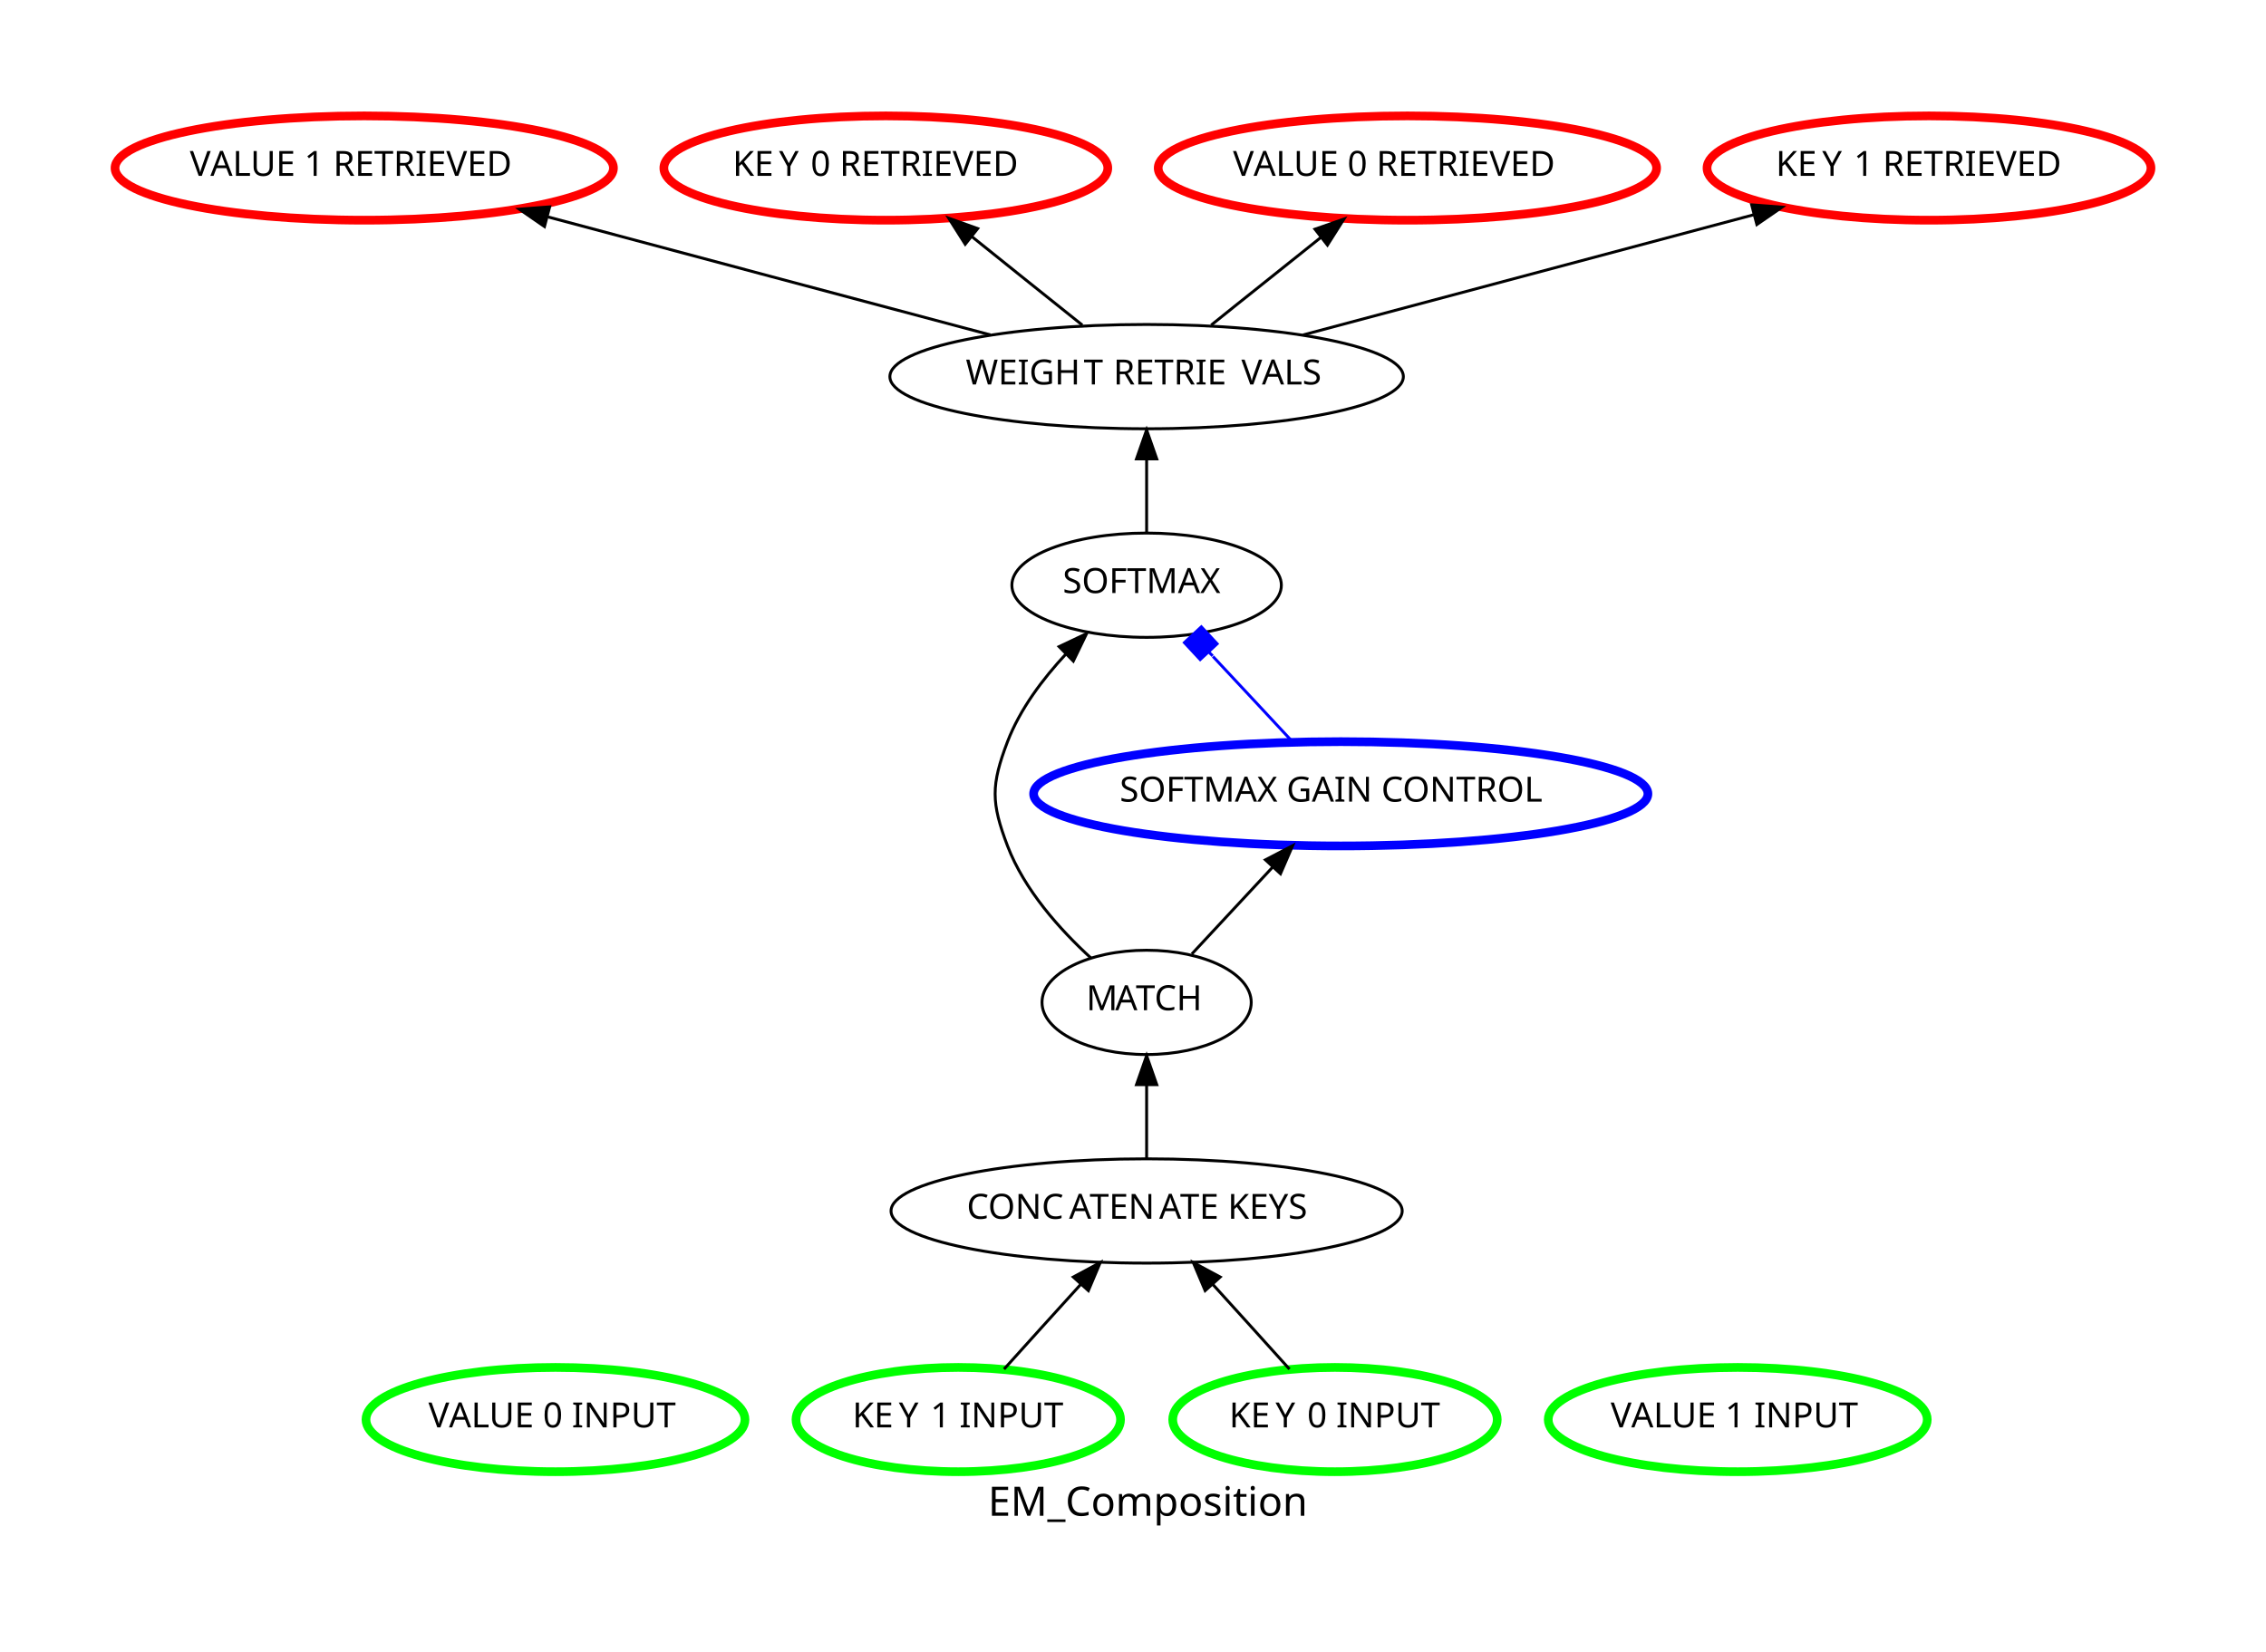
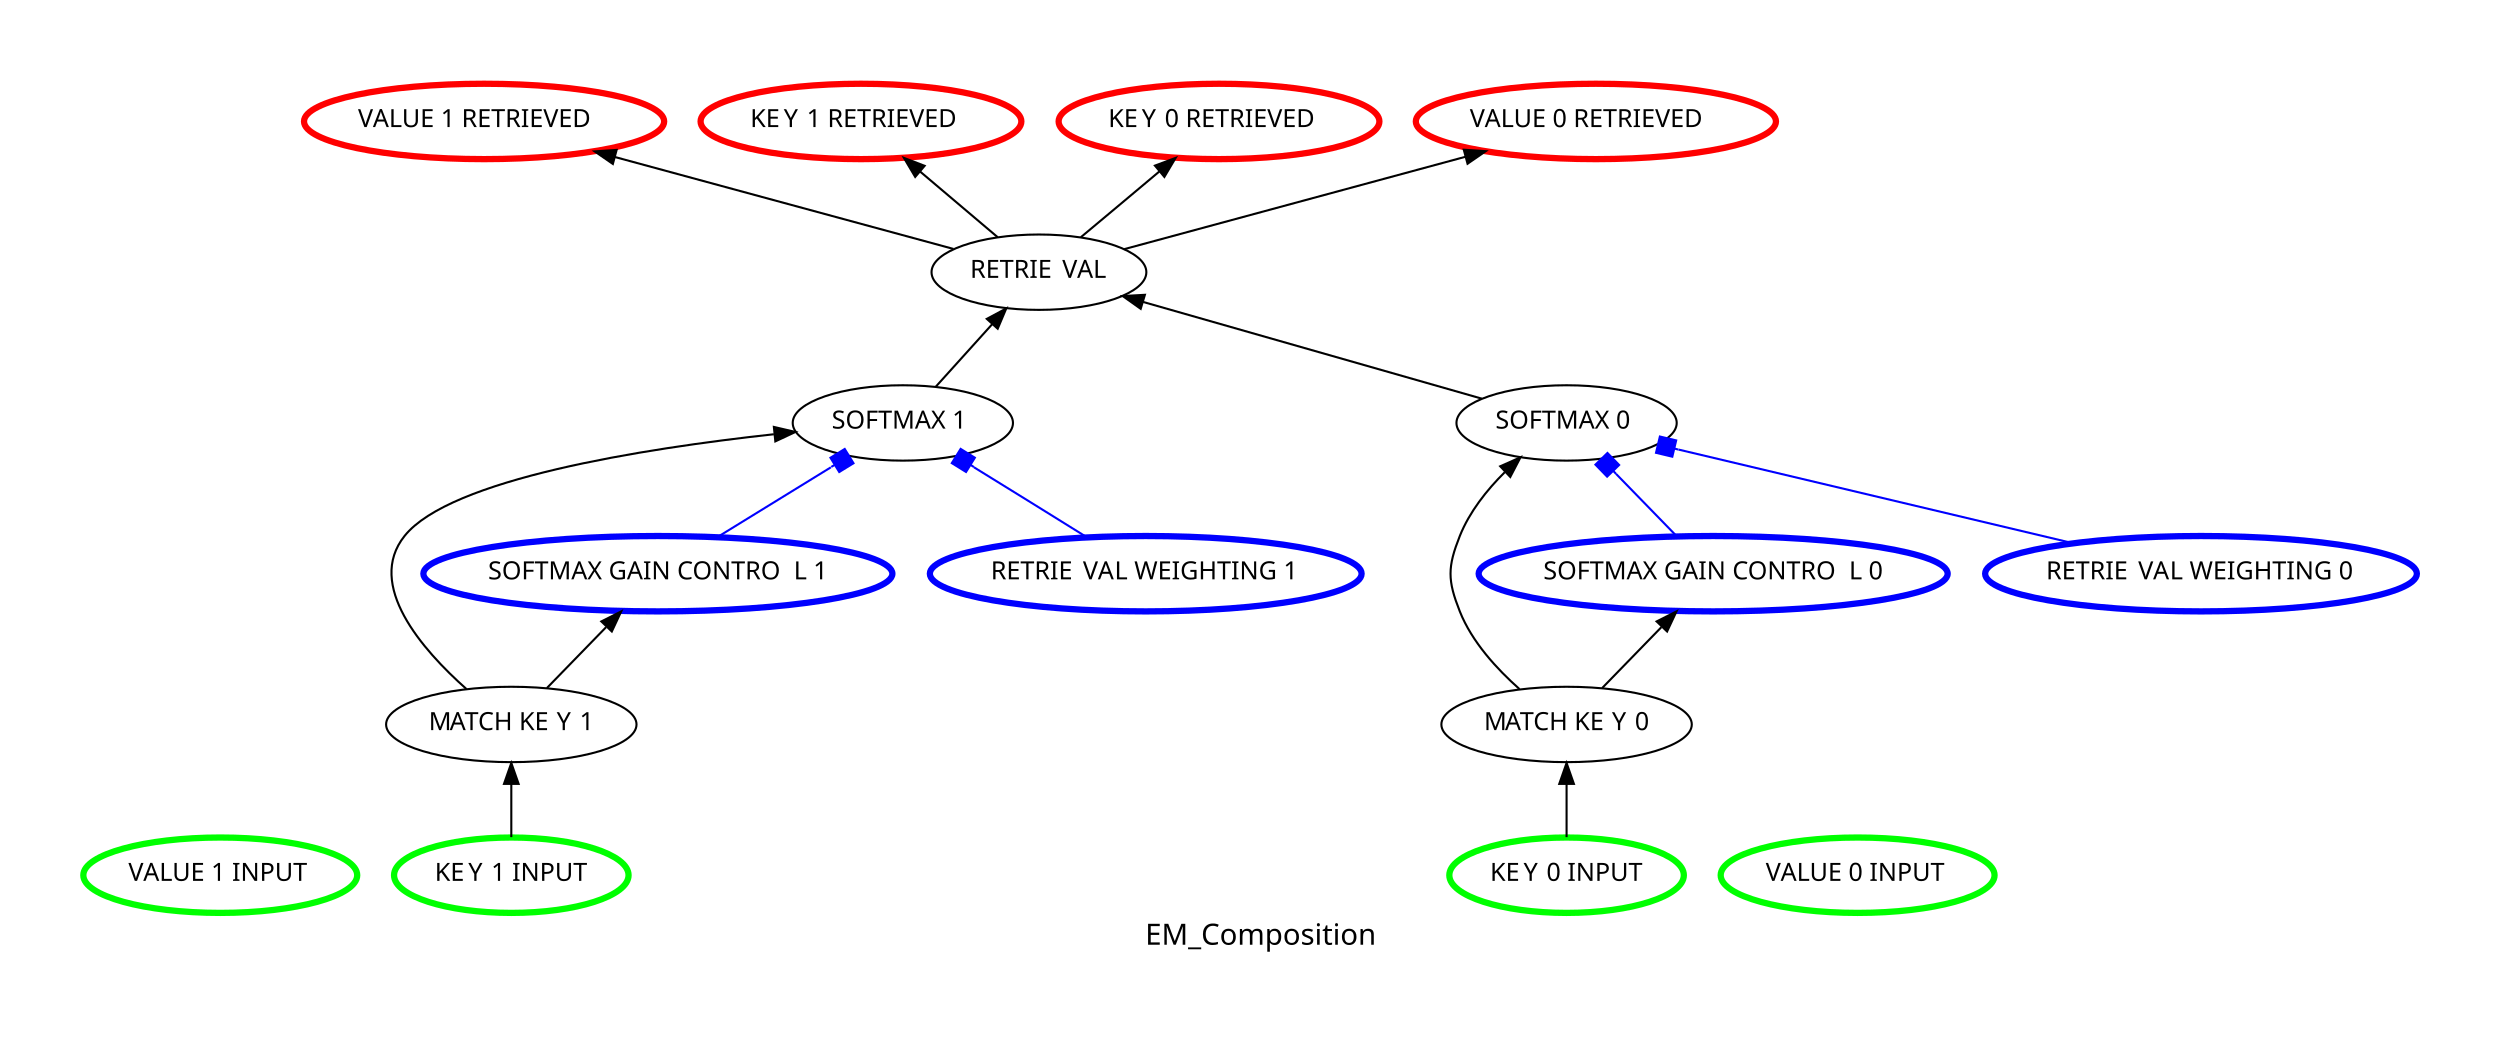
- <svg xmlns="http://www.w3.org/2000/svg" version="1.1" id="Layer_1" x="0px" y="0px" viewBox="0 0 782 570" style="enable-background:new 0 0 782 570;" xml:space="preserve">
+ <svg xmlns="http://www.w3.org/2000/svg" version="1.1" id="Layer_1" x="0px" y="0px" viewBox="0 0 1194 498" style="enable-background:new 0 0 1194 498;" xml:space="preserve">
  <style type="text/css">
	.st0{font-family:'Times-Roman';}
	.st1{font-size:14px;}
	.st2{fill:none;stroke:#00FF00;stroke-width:3;stroke-miterlimit:10;}
	.st3{font-family:'ArialMT';}
	.st4{font-size:12px;}
	.st5{fill:none;stroke:#000000;stroke-miterlimit:10;}
- 	.st6{fill:none;stroke:#0000FF;stroke-width:3;stroke-miterlimit:10;}
- 	.st7{fill:none;stroke:#FF0000;stroke-width:3;stroke-miterlimit:10;}
+ 	.st6{fill:none;stroke:#FF0000;stroke-width:3;stroke-miterlimit:10;}
+ 	.st7{fill:none;stroke:#0000FF;stroke-width:3;stroke-miterlimit:10;}
	.st8{fill:none;stroke:#0000FF;stroke-miterlimit:10;}
	.st9{fill:#0000FF;}
</style>
-   <text transform="matrix(1 0 0 1 340.9678 523.2002)" class="st0 st1">EM_Composition</text>
-   <ellipse class="st2" cx="191.7" cy="490" rx="65.4" ry="18" />
-   <text transform="matrix(1 0 0 1 147.8462 492.7002)">
+   <text transform="matrix(1 0 0 1 546.9609 451.2002)" class="st0 st1">EM_Composition</text>
+   <ellipse class="st2" cx="105.2" cy="418" rx="65.4" ry="18" />
+   <text transform="matrix(1 0 0 1 61.3154 420.7002)">
    <tspan x="0" y="0" class="st3 st4">V</tspan>
-     <tspan x="7.1" y="0" class="st3 st4">ALUE 0 INPUT</tspan>
+     <tspan x="7.1" y="0" class="st3 st4">ALUE 1 INPUT</tspan>
  </text>
-   <ellipse class="st2" cx="330.7" cy="490" rx="56" ry="18" />
-   <text transform="matrix(1 0 0 1 294.1792 492.7002)">
+   <ellipse class="st2" cx="244.2" cy="418" rx="56" ry="18" />
+   <text transform="matrix(1 0 0 1 207.6484 420.7002)">
    <tspan x="0" y="0" class="st3 st4">KE</tspan>
    <tspan x="16" y="0" class="st3 st4">Y</tspan>
    <tspan x="23.8" y="0" class="st3 st4"> 1 INPUT</tspan>
  </text>
-   <ellipse class="st5" cx="395.7" cy="418" rx="88.2" ry="18" />
-   <text transform="matrix(1 0 0 1 333.6265 420.7002)">
-     <tspan x="0" y="0" class="st3 st4">CONC</tspan>
-     <tspan x="35.3" y="0" class="st3 st4">A</tspan>
-     <tspan x="42.4" y="0" class="st3 st4">TEN</tspan>
-     <tspan x="66.4" y="0" class="st3 st4">A</tspan>
-     <tspan x="73.6" y="0" class="st3 st4">TE KEYS</tspan>
+   <ellipse class="st5" cx="244.2" cy="346" rx="59.8" ry="18" />
+   <text transform="matrix(1 0 0 1 204.7627 348.7002)">
+     <tspan x="0" y="0" class="st3 st4">M</tspan>
+     <tspan x="10" y="0" class="st3 st4">A</tspan>
+     <tspan x="17.1" y="0" class="st3 st4">TCH KE</tspan>
+     <tspan x="61.1" y="0" class="st3 st4">Y</tspan>
+     <tspan x="68.9" y="0" class="st3 st4"> 1</tspan>
  </text>
-   <path class="st5" d="M346.5,472.6c7.9-8.8,17.7-19.6,26.5-29.3" />
-   <polygon points="370.4,440.8 379.7,435.8 375.6,445.5 " />
-   <polygon class="st5" points="370.4,440.8 379.7,435.8 375.6,445.5 " />
-   <ellipse class="st2" cx="460.7" cy="490" rx="56" ry="18" />
-   <text transform="matrix(1 0 0 1 424.1792 492.7002)">
+   <path class="st5" d="M244.2,399.8c0-7.7,0-16.9,0-25.4" />
+   <polygon points="240.7,374.4 244.2,364.4 247.7,374.4 " />
+   <polygon class="st5" points="240.7,374.4 244.2,364.4 247.7,374.4 " />
+   <ellipse class="st2" cx="748.2" cy="418" rx="56" ry="18" />
+   <text transform="matrix(1 0 0 1 711.6484 420.7002)">
    <tspan x="0" y="0" class="st3 st4">KE</tspan>
    <tspan x="16" y="0" class="st3 st4">Y</tspan>
    <tspan x="23.8" y="0" class="st3 st4"> 0 INPUT</tspan>
  </text>
-   <path class="st5" d="M445,472.6c-7.9-8.8-17.7-19.6-26.5-29.3" />
-   <polygon points="415.9,445.5 411.8,435.8 421.1,440.8 " />
-   <polygon class="st5" points="415.9,445.5 411.8,435.8 421.1,440.8 " />
-   <ellipse class="st2" cx="599.7" cy="490" rx="65.4" ry="18" />
-   <text transform="matrix(1 0 0 1 555.8457 492.7002)">
-     <tspan x="0" y="0" class="st3 st4">V</tspan>
-     <tspan x="7.1" y="0" class="st3 st4">ALUE 1 INPUT</tspan>
-   </text>
-   <ellipse class="st5" cx="395.7" cy="346" rx="36.1" ry="18" />
-   <text transform="matrix(1 0 0 1 374.8618 348.7002)">
+   <ellipse class="st5" cx="748.2" cy="346" rx="59.8" ry="18" />
+   <text transform="matrix(1 0 0 1 708.7627 348.7002)">
    <tspan x="0" y="0" class="st3 st4">M</tspan>
    <tspan x="10" y="0" class="st3 st4">A</tspan>
-     <tspan x="17.1" y="0" class="st3 st4">TCH</tspan>
+     <tspan x="17.1" y="0" class="st3 st4">TCH KE</tspan>
+     <tspan x="61.1" y="0" class="st3 st4">Y</tspan>
+     <tspan x="68.9" y="0" class="st3 st4"> 0</tspan>
  </text>
-   <ellipse class="st5" cx="395.7" cy="202" rx="46.5" ry="18" />
-   <text transform="matrix(1 0 0 1 366.7466 204.7007)" class="st3 st4">SOFTMAX</text>
-   <path class="st5" d="M376.5,330.7c-10.7-9.8-23-23.5-28.8-38.7c-5.7-15-5.7-21,0-36c4.3-11.2,12.1-21.6,20.2-30.3" />
-   <polygon points="365.5,223.2 375,218.7 370.4,228.2 " />
-   <polygon class="st5" points="365.5,223.2 375,218.7 370.4,228.2 " />
-   <ellipse class="st6" cx="462.7" cy="274" rx="106" ry="18" />
-   <text transform="matrix(1 0 0 1 386.4087 276.7002)" class="st3 st4">SOFTMAX GAIN CONTROL</text>
-   <path class="st5" d="M411.3,329.3c8.3-8.9,18.7-20.1,28-30.1" />
-   <polygon points="436.7,296.8 446.1,291.9 441.9,301.6 " />
-   <polygon class="st5" points="436.7,296.8 446.1,291.9 441.9,301.6 " />
-   <path class="st5" d="M395.7,399.8c0-7.7,0-16.9,0-25.4" />
-   <polygon points="392.2,374.4 395.7,364.4 399.2,374.4 " />
-   <polygon class="st5" points="392.2,374.4 395.7,364.4 399.2,374.4 " />
-   <ellipse class="st5" cx="395.7" cy="130" rx="88.6" ry="18" />
-   <text transform="matrix(1 0 0 1 333.2925 132.7007)">
-     <tspan x="0" y="0" class="st3 st4">WEIGH</tspan>
-     <tspan x="40.7" y="0" class="st3 st4">T</tspan>
-     <tspan x="47.8" y="0" class="st3 st4"> RETRIE</tspan>
-     <tspan x="95.1" y="0" class="st3 st4">V</tspan>
-     <tspan x="102.2" y="0" class="st3 st4">ALS</tspan>
+   <path class="st5" d="M748.2,399.8c0-7.7,0-16.9,0-25.4" />
+   <polygon points="744.7,374.4 748.2,364.4 751.7,374.4 " />
+   <polygon class="st5" points="744.7,374.4 748.2,364.4 751.7,374.4 " />
+   <ellipse class="st2" cx="887.2" cy="418" rx="65.4" ry="18" />
+   <text transform="matrix(1 0 0 1 843.3154 420.7002)">
+     <tspan x="0" y="0" class="st3 st4">V</tspan>
+     <tspan x="7.1" y="0" class="st3 st4">ALUE 0 INPUT</tspan>
  </text>
-   <ellipse class="st7" cx="125.7" cy="58" rx="86" ry="18" />
-   <text transform="matrix(1 0 0 1 65.5073 60.7007)">
+   <ellipse class="st5" cx="496.2" cy="130" rx="51.3" ry="18" />
+   <text transform="matrix(1 0 0 1 463.3193 132.7007)">
+     <tspan x="0" y="0" class="st3 st4">RETRIE</tspan>
+     <tspan x="44" y="0" class="st3 st4">V</tspan>
+     <tspan x="51.1" y="0" class="st3 st4">AL</tspan>
+   </text>
+   <ellipse class="st6" cx="231.2" cy="58" rx="86" ry="18" />
+   <text transform="matrix(1 0 0 1 170.9766 60.7007)">
    <tspan x="0" y="0" class="st3 st4">V</tspan>
    <tspan x="7.1" y="0" class="st3 st4">ALUE 1 RETRIEVED</tspan>
  </text>
-   <path class="st5" d="M341.8,115.6c-44-11.7-106.3-28.3-152.6-40.7" />
-   <polygon points="187.9,78.2 179.2,72.2 189.7,71.4 " />
-   <polygon class="st5" points="187.9,78.2 179.2,72.2 189.7,71.4 " />
-   <ellipse class="st7" cx="305.7" cy="58" rx="76.6" ry="18" />
-   <text transform="matrix(1 0 0 1 252.8403 60.7007)">
+   <path class="st5" d="M455.4,118.9C412.2,107.2,343.7,88.6,293.7,75" />
+   <polygon points="292.7,78.3 284,72.3 294.5,71.6 " />
+   <polygon class="st5" points="292.7,78.3 284,72.3 294.5,71.6 " />
+   <ellipse class="st6" cx="411.2" cy="58" rx="76.6" ry="18" />
+   <text transform="matrix(1 0 0 1 358.3096 60.7007)">
+     <tspan x="0" y="0" class="st3 st4">KE</tspan>
+     <tspan x="16" y="0" class="st3 st4">Y</tspan>
+     <tspan x="23.8" y="0" class="st3 st4"> 1 RETRIEVED</tspan>
+   </text>
+   <path class="st5" d="M476.5,113.3c-11-9.3-24.9-21.1-37.1-31.4" />
+   <polygon points="437.1,84.5 431.7,75.4 441.6,79.2 " />
+   <polygon class="st5" points="437.1,84.5 431.7,75.4 441.6,79.2 " />
+   <ellipse class="st6" cx="582.2" cy="58" rx="76.6" ry="18" />
+   <text transform="matrix(1 0 0 1 529.3096 60.7007)">
    <tspan x="0" y="0" class="st3 st4">KE</tspan>
    <tspan x="16" y="0" class="st3 st4">Y</tspan>
    <tspan x="23.8" y="0" class="st3 st4"> 0 RETRIEVED</tspan>
  </text>
-   <path class="st5" d="M373.5,112.2c-11.5-9.2-25.8-20.6-38.2-30.6" />
-   <polygon points="333.1,84.3 327.4,75.3 337.4,78.9 " />
-   <polygon class="st5" points="333.1,84.3 327.4,75.3 337.4,78.9 " />
-   <ellipse class="st7" cx="485.7" cy="58" rx="86" ry="18" />
-   <text transform="matrix(1 0 0 1 425.5073 60.7007)">
+   <path class="st5" d="M516.2,113.3c11.2-9.3,25.2-21.1,37.5-31.4" />
+   <polygon points="551.6,79.1 561.5,75.4 556.1,84.5 " />
+   <polygon class="st5" points="551.6,79.1 561.5,75.4 556.1,84.5 " />
+   <ellipse class="st6" cx="762.2" cy="58" rx="86" ry="18" />
+   <text transform="matrix(1 0 0 1 701.9766 60.7007)">
    <tspan x="0" y="0" class="st3 st4">V</tspan>
    <tspan x="7.1" y="0" class="st3 st4">ALUE 0 RETRIEVED</tspan>
  </text>
-   <path class="st5" d="M418,112.2c11.4-9.2,25.6-20.4,37.9-30.3" />
-   <polygon points="453.8,79.1 463.8,75.6 458.1,84.6 " />
-   <polygon class="st5" points="453.8,79.1 463.8,75.6 458.1,84.6 " />
-   <ellipse class="st7" cx="665.7" cy="58" rx="76.6" ry="18" />
-   <text transform="matrix(1 0 0 1 612.8398 60.7007)">
-     <tspan x="0" y="0" class="st3 st4">KE</tspan>
-     <tspan x="16" y="0" class="st3 st4">Y</tspan>
-     <tspan x="23.8" y="0" class="st3 st4"> 1 RETRIEVED</tspan>
+   <path class="st5" d="M536.9,119c43.4-11.7,112.6-30.5,162.9-44.1" />
+   <polygon points="699.1,71.5 709.6,72.2 700.9,78.2 " />
+   <polygon class="st5" points="699.1,71.5 709.6,72.2 700.9,78.2 " />
+   <ellipse class="st5" cx="748.2" cy="202" rx="52.6" ry="18" />
+   <text transform="matrix(1 0 0 1 714.2119 204.7007)" class="st3 st4">SOFTMAX 0</text>
+   <path class="st5" d="M707.7,190.4c-44-12.6-114.4-32.7-161.8-46.2" />
+   <polygon points="544.8,147.5 536.2,141.4 546.8,140.8 " />
+   <polygon class="st5" points="544.8,147.5 536.2,141.4 546.8,140.8 " />
+   <ellipse class="st5" cx="431.2" cy="202" rx="52.6" ry="18" />
+   <text transform="matrix(1 0 0 1 397.2119 204.7007)" class="st3 st4">SOFTMAX 1</text>
+   <path class="st5" d="M447,184.6c8.1-8.9,18-20,26.9-29.8" />
+   <polygon points="471.3,152.3 480.6,147.3 476.5,157 " />
+   <polygon class="st5" points="471.3,152.3 480.6,147.3 476.5,157 " />
+   <path class="st5" d="M222.8,329.1c-21.3-18.9-48.2-49.8-29.6-73.1c21.7-27.2,113.4-41.7,176.4-48.6" />
+   <polygon points="369.6,203.9 379.9,206.3 370.3,210.8 " />
+   <polygon class="st5" points="369.6,203.9 379.9,206.3 370.3,210.8 " />
+   <ellipse class="st7" cx="314.2" cy="274" rx="112" ry="18" />
+   <text transform="matrix(1 0 0 1 233.0967 276.7002)">
+     <tspan x="0" y="0" class="st3 st4">SOFTMAX GAIN CONTRO</tspan>
+     <tspan x="146" y="0" class="st3 st4">L</tspan>
+     <tspan x="152.2" y="0" class="st3 st4"> 1</tspan>
  </text>
-   <path class="st5" d="M449.7,115.6c45-12,109-29.1,155.6-41.5" />
-   <polygon points="604.5,70.7 615,71.5 606.3,77.5 " />
-   <polygon class="st5" points="604.5,70.7 615,71.5 606.3,77.5 " />
-   <path class="st5" d="M395.7,183.8c0-7.7,0-16.9,0-25.4" />
-   <polygon points="392.2,158.4 395.7,148.4 399.2,158.4 " />
-   <polygon class="st5" points="392.2,158.4 395.7,148.4 399.2,158.4 " />
-   <path class="st8" d="M446.2,256.2c-8.3-8.9-18.5-19.9-27.6-29.6" />
-   <rect x="410.4" y="218" transform="matrix(0.7321 -0.6812 0.6812 0.7321 -40.2246 341.7776)" class="st9" width="8" height="8" />
-   <rect x="410.4" y="218" transform="matrix(0.7321 -0.6812 0.6812 0.7321 -40.2246 341.7776)" class="st8" width="8" height="8" />
-   <line class="st8" x1="417.1" y1="225" x2="418.5" y2="226.4" />
+   <path class="st5" d="M261.2,328.6c8.5-8.7,18.9-19.5,28.3-29.1" />
+   <polygon points="287.2,296.8 296.7,292 292.2,301.6 " />
+   <polygon class="st5" points="287.2,296.8 296.7,292 292.2,301.6 " />
+   <path class="st8" d="M342.5,256.6c16.4-10.1,37-22.8,54.3-33.4" />
+   <rect x="398.1" y="215.9" transform="matrix(0.8517 -0.5241 0.5241 0.8517 -55.59 243.3804)" class="st9" width="8" height="8" />
+   <rect x="398.1" y="215.9" transform="matrix(0.8517 -0.5241 0.5241 0.8517 -55.59 243.3804)" class="st8" width="8" height="8" />
+   <line class="st8" x1="398.7" y1="222" x2="397" y2="223" />
+   <path class="st5" d="M725.7,329.1c-10.8-9.6-22.7-22.5-28.5-37.1c-5.9-14.9-5.9-21.1,0-36c4.6-11.5,12.9-22,21.5-30.5" />
+   <polygon points="716.5,222.7 726.2,218.4 721.3,227.8 " />
+   <polygon class="st5" points="716.5,222.7 726.2,218.4 721.3,227.8 " />
+   <ellipse class="st7" cx="818.2" cy="274" rx="112" ry="18" />
+   <text transform="matrix(1 0 0 1 737.0967 276.7002)">
+     <tspan x="0" y="0" class="st3 st4">SOFTMAX GAIN CONTRO</tspan>
+     <tspan x="146" y="0" class="st3 st4">L</tspan>
+     <tspan x="152.2" y="0" class="st3 st4"> 0</tspan>
+   </text>
+   <path class="st5" d="M765.2,328.6c8.5-8.7,18.9-19.5,28.3-29.1" />
+   <polygon points="791.2,296.8 800.7,292 796.2,301.6 " />
+   <polygon class="st5" points="791.2,296.8 800.7,292 796.2,301.6 " />
+   <path class="st8" d="M800.9,256.2c-8.8-9-19.6-20.1-29.1-29.9" />
+   <rect x="763.6" y="218" transform="matrix(0.717 -0.6971 0.6971 0.717 62.5143 597.9119)" class="st9" width="8" height="8" />
+   <rect x="763.6" y="218" transform="matrix(0.717 -0.6971 0.6971 0.717 62.5143 597.9119)" class="st8" width="8" height="8" />
+   <line class="st8" x1="770.4" y1="224.8" x2="771.8" y2="226.3" />
+   <ellipse class="st7" cx="1051.2" cy="274" rx="103.1" ry="18" />
+   <text transform="matrix(1 0 0 1 977.207 276.7002)">
+     <tspan x="0" y="0" class="st3 st4">RETRIE</tspan>
+     <tspan x="44" y="0" class="st3 st4">V</tspan>
+     <tspan x="51.1" y="0" class="st3 st4">A</tspan>
+     <tspan x="59.1" y="0" class="st3 st4">L</tspan>
+     <tspan x="65.4" y="0" class="st3 st4"> WEIGHTING 0</tspan>
+   </text>
+   <path class="st8" d="M989.9,259.4c-55.2-13.1-135.6-32.2-188.3-44.7" />
+   <rect x="791.7" y="209.3" transform="matrix(0.2312 -0.9729 0.9729 0.2312 404.2424 938.1226)" class="st9" width="8" height="8" />
+   <rect x="791.7" y="209.3" transform="matrix(0.2312 -0.9729 0.9729 0.2312 404.2424 938.1226)" class="st8" width="8" height="8" />
+   <line class="st8" x1="799.6" y1="214.2" x2="801.5" y2="214.7" />
+   <ellipse class="st7" cx="547.2" cy="274" rx="103.1" ry="18" />
+   <text transform="matrix(1 0 0 1 473.207 276.7002)">
+     <tspan x="0" y="0" class="st3 st4">RETRIE</tspan>
+     <tspan x="44" y="0" class="st3 st4">V</tspan>
+     <tspan x="51.1" y="0" class="st3 st4">A</tspan>
+     <tspan x="59.1" y="0" class="st3 st4">L</tspan>
+     <tspan x="65.4" y="0" class="st3 st4"> WEIGHTING 1</tspan>
+   </text>
+   <path class="st8" d="M519.1,256.6c-16.2-10.1-36.7-22.8-53.9-33.4" />
+   <rect x="456.1" y="215.9" transform="matrix(0.5274 -0.8496 0.8496 0.5274 30.6035 494.8237)" class="st9" width="8" height="8" />
+   <rect x="456.1" y="215.9" transform="matrix(0.5274 -0.8496 0.8496 0.5274 30.6035 494.8237)" class="st8" width="8" height="8" />
+   <line class="st8" x1="463.5" y1="222" x2="465.2" y2="223.1" />
</svg>
